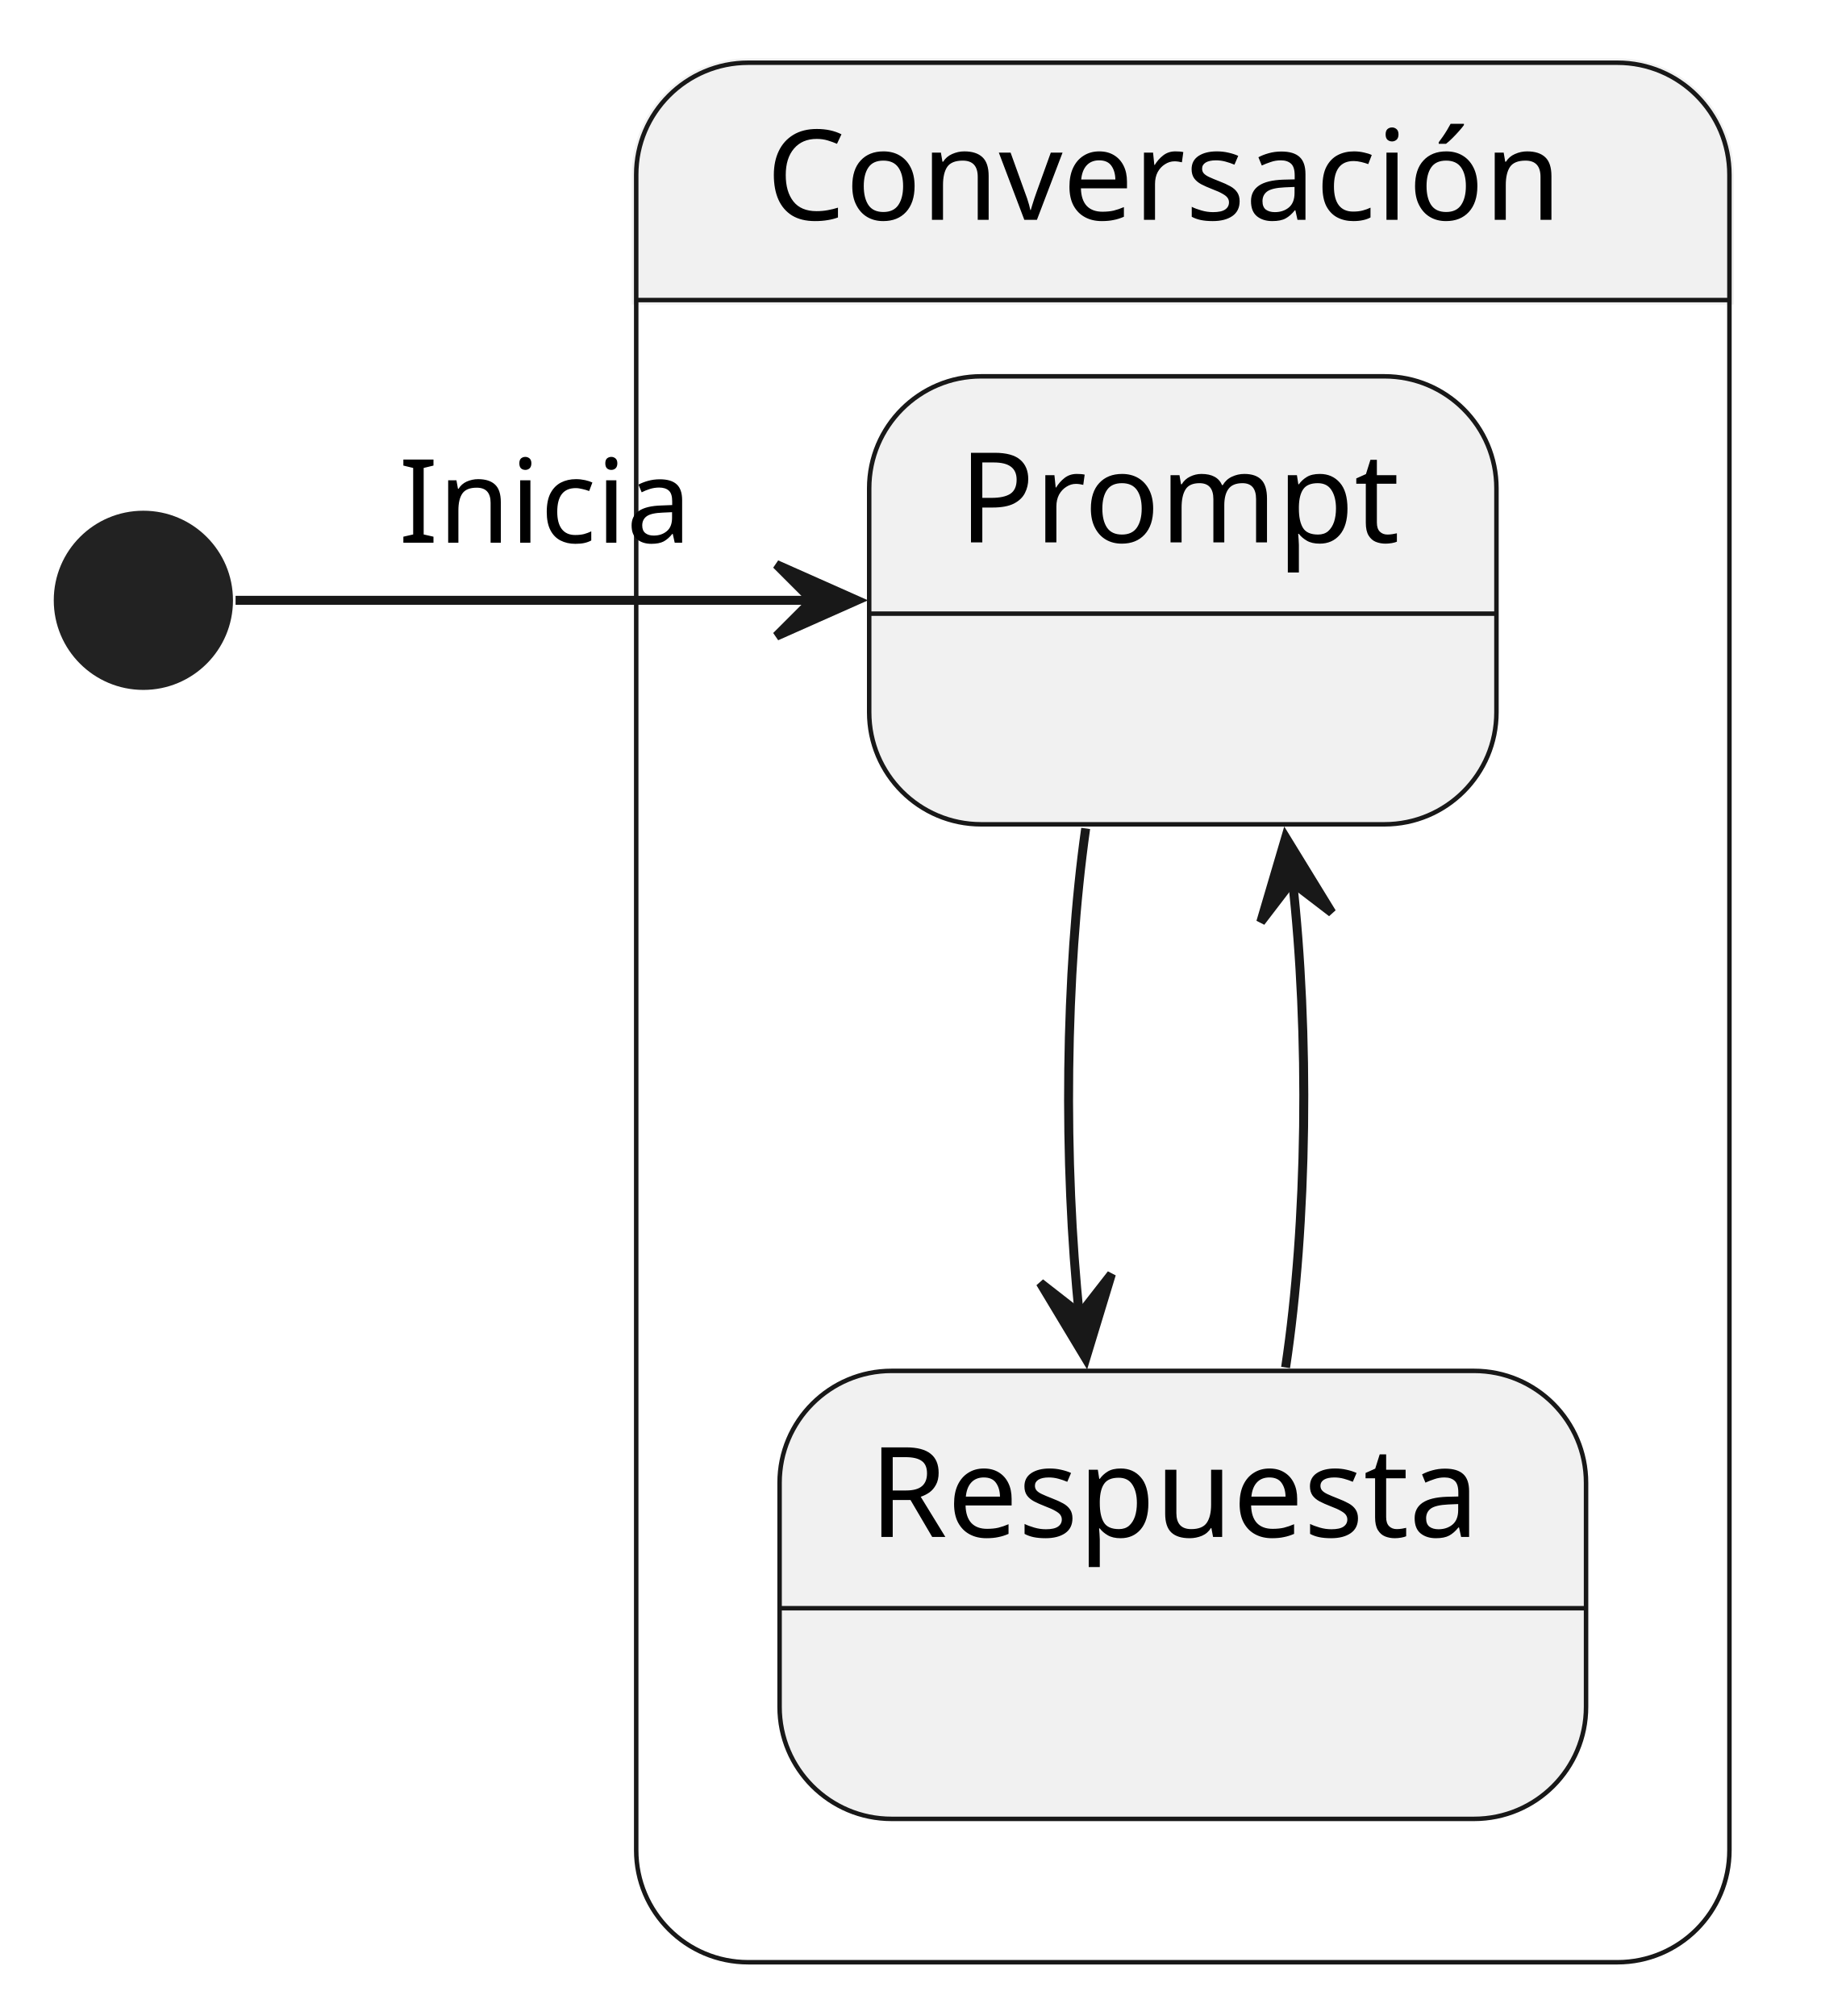
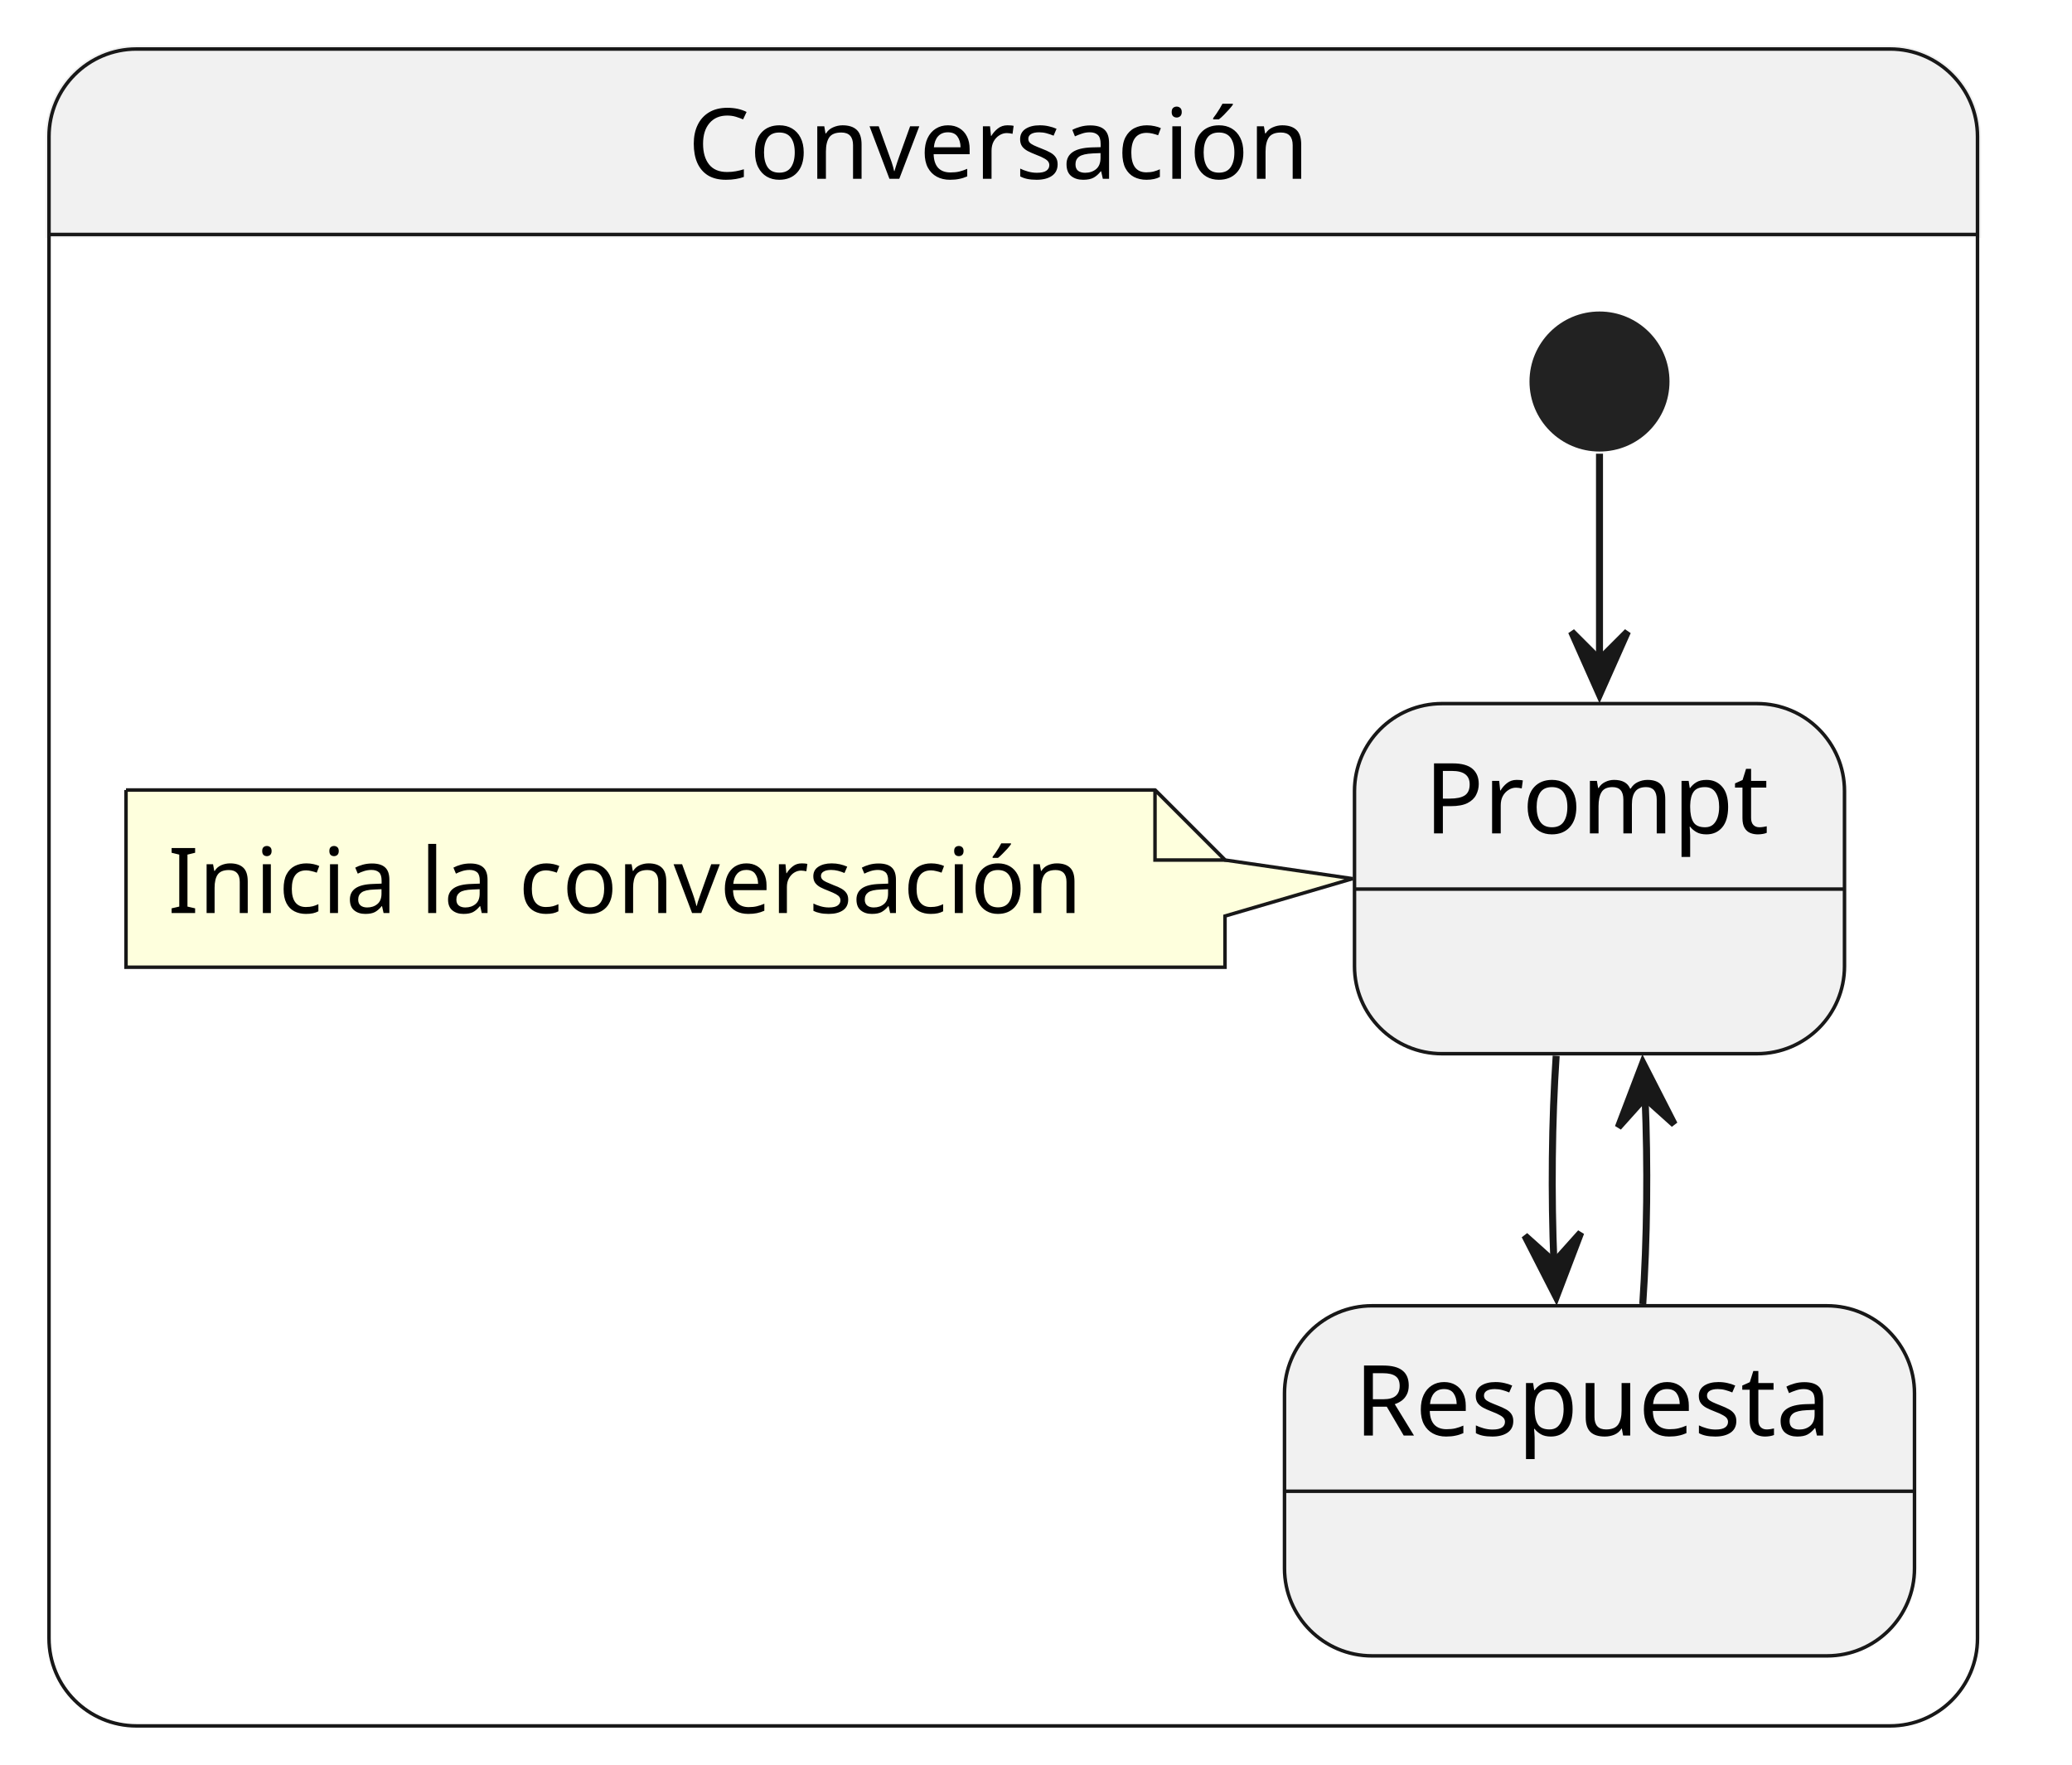
- <svg xmlns="http://www.w3.org/2000/svg" contentStyleType="text/css" height="225px" preserveAspectRatio="none" style="width:206px;height:225px;background:#FFFFFF;" version="1.1" viewBox="0 0 206 225" width="206px" zoomAndPan="magnify">
+ <svg xmlns="http://www.w3.org/2000/svg" contentStyleType="text/css" height="252px" preserveAspectRatio="none" style="width:296px;height:252px;background:#FFFFFF;" version="1.1" viewBox="0 0 296 252" width="296px" zoomAndPan="magnify">
  <defs />
  <g>
-     <g id="cluster_Conversacion">
-       <path d="M83.5,7 L180.5,7 A12.5,12.5 0 0 1 193,19.5 L193,33.488 L71,33.488 L71,19.5 A12.5,12.5 0 0 1 83.5,7 " fill="#F1F1F1" style="stroke:#F1F1F1;stroke-width:1.0;" />
-       <rect fill="none" height="212" rx="12.5" ry="12.5" style="stroke:#181818;stroke-width:0.5;" width="122" x="71" y="7" />
-       <line style="stroke:#181818;stroke-width:0.5;" x1="71" x2="193" y1="33.488" y2="33.488" />
-       <text fill="#000000" font-family="sans-serif" font-size="14" lengthAdjust="spacing" textLength="93" x="85.5" y="24.535">Conversación</text>
+     <path d="M19.5,7 L270,7 A12.5,12.5 0 0 1 282.5,19.5 L282.5,33.488 L7,33.488 L7,19.5 A12.5,12.5 0 0 1 19.5,7 " fill="#F1F1F1" style="stroke:#F1F1F1;stroke-width:1.0;" />
+     <rect fill="none" height="239.488" rx="12.5" ry="12.5" style="stroke:#181818;stroke-width:0.5;" width="275.5" x="7" y="7" />
+     <line style="stroke:#181818;stroke-width:0.5;" x1="7" x2="282.5" y1="33.488" y2="33.488" />
+     <text fill="#000000" font-family="sans-serif" font-size="14" lengthAdjust="spacing" textLength="93" x="98.25" y="25.535">Conversación</text>
+     <ellipse cx="228.5" cy="54.488" fill="#222222" rx="10" ry="10" style="stroke:none;stroke-width:1.0;" />
+     <g id="Conversacion.Prompt">
+       <rect fill="#F1F1F1" height="50" rx="12.5" ry="12.5" style="stroke:#181818;stroke-width:0.5;" width="70" x="193.5" y="100.488" />
+       <line style="stroke:#181818;stroke-width:0.5;" x1="193.5" x2="263.5" y1="126.977" y2="126.977" />
+       <text fill="#000000" font-family="sans-serif" font-size="14" lengthAdjust="spacing" textLength="50" x="203.5" y="119.023">Prompt</text>
    </g>
-     <g id="Conversacion.Prompt">
-       <rect fill="#F1F1F1" height="50" rx="12.5" ry="12.5" style="stroke:#181818;stroke-width:0.5;" width="70" x="97" y="42" />
-       <line style="stroke:#181818;stroke-width:0.5;" x1="97" x2="167" y1="68.488" y2="68.488" />
-       <text fill="#000000" font-family="sans-serif" font-size="14" lengthAdjust="spacing" textLength="50" x="107" y="60.535">Prompt</text>
+     <g id="elem_GMN6">
+       <path d="M18,112.828 L18,138.139 A0,0 0 0 0 18,138.139 L175,138.139 A0,0 0 0 0 175,138.139 L175,130.828 L193.23,125.488 L175,122.828 L175,122.828 L165,112.828 L18,112.828 A0,0 0 0 0 18,112.828 " fill="#FEFFDD" style="stroke:#181818;stroke-width:0.5;" />
+       <path d="M165,112.828 L165,122.828 L175,122.828 L165,112.828 " fill="#FEFFDD" style="stroke:#181818;stroke-width:0.5;" />
+       <text fill="#000000" font-family="sans-serif" font-size="13" lengthAdjust="spacing" textLength="136" x="24" y="130.397">Inicia la conversación</text>
    </g>
    <g id="Conversacion.Respuesta">
-       <rect fill="#F1F1F1" height="50" rx="12.5" ry="12.5" style="stroke:#181818;stroke-width:0.5;" width="90" x="87" y="153" />
-       <line style="stroke:#181818;stroke-width:0.5;" x1="87" x2="177" y1="179.488" y2="179.488" />
-       <text fill="#000000" font-family="sans-serif" font-size="14" lengthAdjust="spacing" textLength="70" x="97" y="171.535">Respuesta</text>
+       <rect fill="#F1F1F1" height="50" rx="12.5" ry="12.5" style="stroke:#181818;stroke-width:0.5;" width="90" x="183.5" y="186.488" />
+       <line style="stroke:#181818;stroke-width:0.5;" x1="183.5" x2="273.5" y1="212.977" y2="212.977" />
+       <text fill="#000000" font-family="sans-serif" font-size="14" lengthAdjust="spacing" textLength="70" x="193.5" y="205.023">Respuesta</text>
    </g>
-     <ellipse cx="16" cy="67" fill="#222222" rx="10" ry="10" style="stroke:none;stroke-width:1.0;" />
+     <g id="link_*start*Conversacion_Prompt">
+       <path d="M228.5,64.798 C228.5,72.428 228.5,83.688 228.5,94.368 " fill="none" id="*start*Conversacion-to-Prompt" style="stroke:#181818;stroke-width:1.0;" />
+       <polygon fill="#181818" points="228.5,99.218,232.5,90.218,228.5,94.218,224.5,90.218,228.5,99.218" style="stroke:#181818;stroke-width:1.0;" />
+     </g>
    <g id="link_Prompt_Respuesta">
-       <path d="M121.16,92.46 C118.87,108.59 118.64,129.82 120.47,146.97 " fill="none" id="Prompt-to-Respuesta" style="stroke:#181818;stroke-width:1.0;" />
-       <polygon fill="#181818" points="121.17,151.62,124.033,142.196,120.555,146.658,116.094,143.18,121.17,151.62" style="stroke:#181818;stroke-width:1.0;" />
+       <path d="M222.31,150.788 C221.69,160.018 221.58,170.638 221.99,180.348 " fill="none" id="Prompt-to-Respuesta" style="stroke:#181818;stroke-width:1.0;" />
+       <polygon fill="#181818" points="222.32,185.248,225.825,176.044,222.048,180.256,217.837,176.479,222.32,185.248" style="stroke:#181818;stroke-width:1.0;" />
    </g>
    <g id="link_Respuesta_Prompt">
-       <path d="M143.47,152.62 C145.9,136.51 146.15,115.28 144.22,98.11 " fill="none" id="Respuesta-to-Prompt" style="stroke:#181818;stroke-width:1.0;" />
-       <polygon fill="#181818" points="143.48,93.46,140.697,102.908,144.137,98.417,148.628,101.856,143.48,93.46" style="stroke:#181818;stroke-width:1.0;" />
-     </g>
-     <g id="link_*start_Prompt">
-       <path d="M26.29,67 C40.71,67 67.74,67 90.85,67 " fill="none" id="*start-to-Prompt" style="stroke:#181818;stroke-width:1.0;" />
-       <polygon fill="#181818" points="95.64,67,86.64,63,90.64,67,86.64,71,95.64,67" style="stroke:#181818;stroke-width:1.0;" />
-       <text fill="#000000" font-family="sans-serif" font-size="13" lengthAdjust="spacing" textLength="34" x="44.5" y="60.568">Inicia</text>
+       <path d="M234.68,186.248 C235.31,177.018 235.42,166.398 235.01,156.688 " fill="none" id="Respuesta-to-Prompt" style="stroke:#181818;stroke-width:1.0;" />
+       <polygon fill="#181818" points="234.69,151.788,231.184,160.992,234.961,156.781,239.172,160.558,234.69,151.788" style="stroke:#181818;stroke-width:1.0;" />
    </g>
  </g>
</svg>
